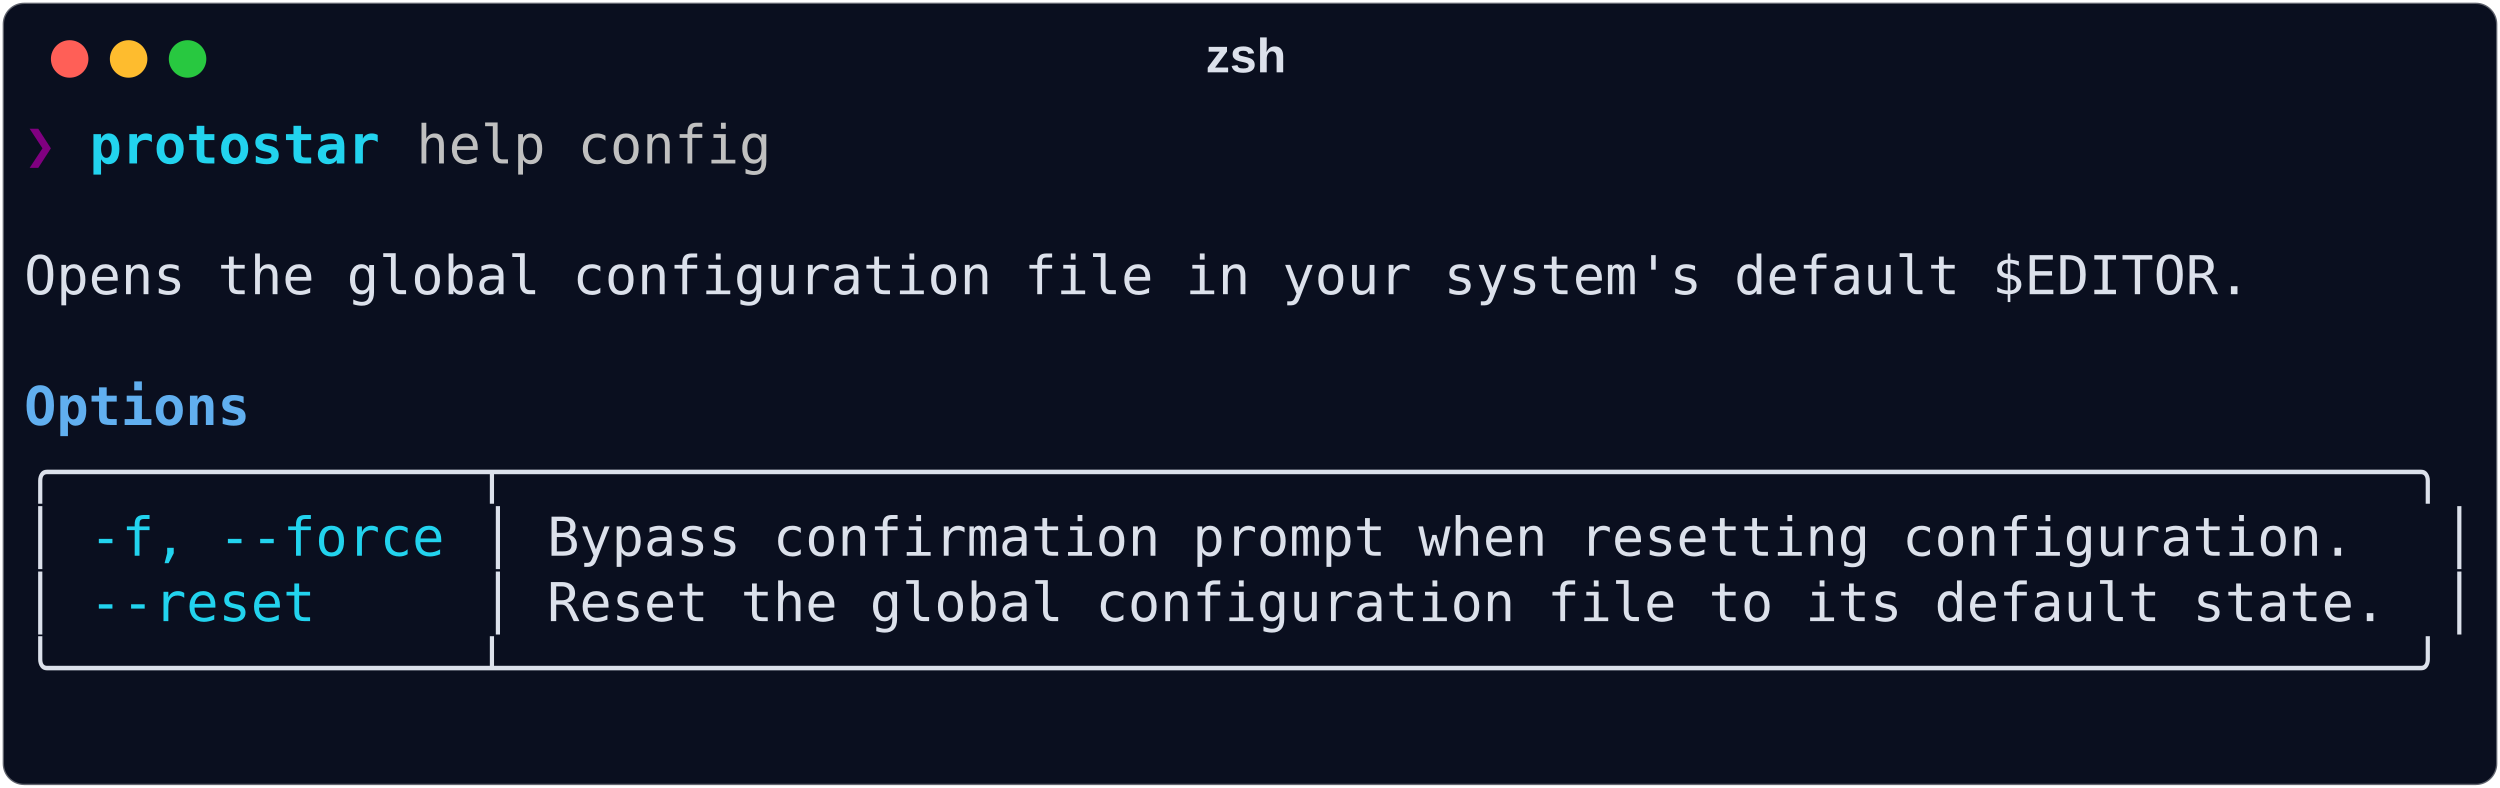
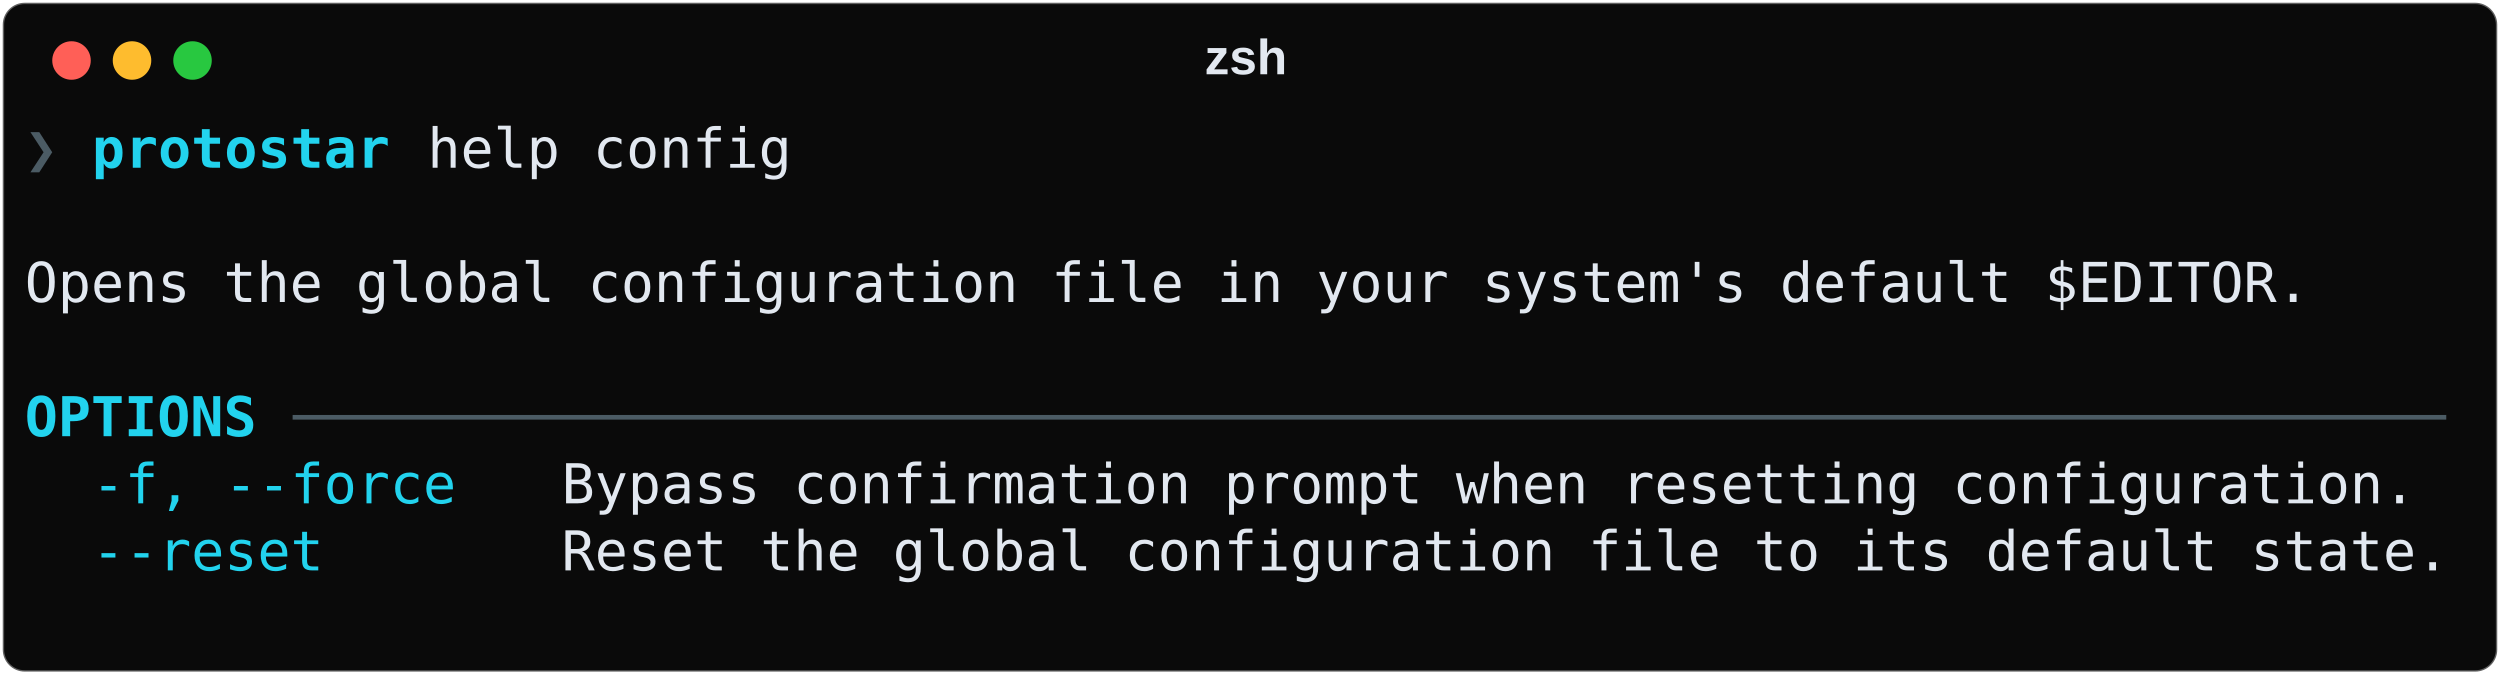
- <svg xmlns="http://www.w3.org/2000/svg" class="rich-terminal" viewBox="0 0 933 294.0">
+ <svg xmlns="http://www.w3.org/2000/svg" class="rich-terminal" viewBox="0 0 909 245.2">
  <style>

    @font-face {
        font-family: "Fira Code";
        src: local("FiraCode-Regular"),
                url("https://cdnjs.cloudflare.com/ajax/libs/firacode/6.2.0/woff2/FiraCode-Regular.woff2") format("woff2"),
                url("https://cdnjs.cloudflare.com/ajax/libs/firacode/6.2.0/woff/FiraCode-Regular.woff") format("woff");
        font-style: normal;
        font-weight: 400;
    }
    @font-face {
        font-family: "Fira Code";
        src: local("FiraCode-Bold"),
                url("https://cdnjs.cloudflare.com/ajax/libs/firacode/6.2.0/woff2/FiraCode-Bold.woff2") format("woff2"),
                url("https://cdnjs.cloudflare.com/ajax/libs/firacode/6.2.0/woff/FiraCode-Bold.woff") format("woff");
        font-style: bold;
        font-weight: 700;
    }

    .cli_config_help-matrix {
        font-family: Fira Code, monospace;
        font-size: 20px;
        line-height: 24.4px;
        font-variant-east-asian: full-width;
    }

    .cli_config_help-title {
        font-size: 18px;
        font-weight: bold;
        font-family: arial;
    }

-     .cli_config_help-r1 { fill: #800080;font-weight: bold }
+     .cli_config_help-r1 { fill: #4b5b64 }
.cli_config_help-r2 { fill: #22d3ee;font-weight: bold }
- .cli_config_help-r3 { fill: #c0c0c0 }
- .cli_config_help-r4 { fill: #dce1eb }
- .cli_config_help-r5 { fill: #61afef;font-weight: bold }
- .cli_config_help-r6 { fill: #22d3ee }
+ .cli_config_help-r3 { fill: #e2e8f0 }
+ .cli_config_help-r4 { fill: #22d3ee }
    </style>
  <defs>
    <clipPath id="cli_config_help-clip-terminal">
-       <rect x="0" y="0" width="914.0" height="243.0" />
+       <rect x="0" y="0" width="889.6" height="194.2" />
    </clipPath>
    <clipPath id="cli_config_help-line-0">
-       <rect x="0" y="1.5" width="915" height="24.65" />
+       <rect x="0" y="1.5" width="890.6" height="24.65" />
    </clipPath>
    <clipPath id="cli_config_help-line-1">
-       <rect x="0" y="25.9" width="915" height="24.65" />
+       <rect x="0" y="25.9" width="890.6" height="24.65" />
    </clipPath>
    <clipPath id="cli_config_help-line-2">
-       <rect x="0" y="50.3" width="915" height="24.65" />
+       <rect x="0" y="50.3" width="890.6" height="24.65" />
    </clipPath>
    <clipPath id="cli_config_help-line-3">
-       <rect x="0" y="74.7" width="915" height="24.65" />
+       <rect x="0" y="74.7" width="890.6" height="24.65" />
    </clipPath>
    <clipPath id="cli_config_help-line-4">
-       <rect x="0" y="99.1" width="915" height="24.65" />
+       <rect x="0" y="99.1" width="890.6" height="24.65" />
    </clipPath>
    <clipPath id="cli_config_help-line-5">
-       <rect x="0" y="123.5" width="915" height="24.65" />
+       <rect x="0" y="123.5" width="890.6" height="24.65" />
    </clipPath>
    <clipPath id="cli_config_help-line-6">
-       <rect x="0" y="147.9" width="915" height="24.65" />
-     </clipPath>
-     <clipPath id="cli_config_help-line-7">
-       <rect x="0" y="172.3" width="915" height="24.65" />
-     </clipPath>
-     <clipPath id="cli_config_help-line-8">
-       <rect x="0" y="196.7" width="915" height="24.65" />
+       <rect x="0" y="147.9" width="890.6" height="24.65" />
    </clipPath>
  </defs>
-   <rect fill="#0a0f1f" stroke="rgba(255,255,255,0.35)" stroke-width="1" x="1" y="1" width="931" height="292" rx="8" />
-   <text class="cli_config_help-title" fill="#dce1eb" text-anchor="middle" x="465" y="27">zsh</text>
+   <rect fill="#0a0a0a" stroke="rgba(255,255,255,0.35)" stroke-width="1" x="1" y="1" width="907" height="243.2" rx="8" />
+   <text class="cli_config_help-title" fill="#e2e8f0" text-anchor="middle" x="453" y="27">zsh</text>
  <g transform="translate(26,22)">
    <circle cx="0" cy="0" r="7" fill="#ff5f57" />
    <circle cx="22" cy="0" r="7" fill="#febc2e" />
    <circle cx="44" cy="0" r="7" fill="#28c840" />
  </g>
  <g transform="translate(9, 41)" clip-path="url(#cli_config_help-clip-terminal)">
    <g class="cli_config_help-matrix">
      <text class="cli_config_help-r1" x="0" y="20" textLength="24.4" clip-path="url(#cli_config_help-line-0)">❯ </text>
      <text class="cli_config_help-r2" x="24.4" y="20" textLength="122" clip-path="url(#cli_config_help-line-0)">protostar </text>
      <text class="cli_config_help-r3" x="146.4" y="20" textLength="134.2" clip-path="url(#cli_config_help-line-0)">help config</text>
-       <text class="cli_config_help-r4" x="915" y="20" textLength="12.2" clip-path="url(#cli_config_help-line-0)">
+       <text class="cli_config_help-r3" x="890.6" y="20" textLength="12.2" clip-path="url(#cli_config_help-line-0)">
</text>
-       <text class="cli_config_help-r4" x="915" y="44.4" textLength="12.2" clip-path="url(#cli_config_help-line-1)">
+       <text class="cli_config_help-r3" x="890.6" y="44.4" textLength="12.2" clip-path="url(#cli_config_help-line-1)">
</text>
-       <text class="cli_config_help-r4" x="0" y="68.8" textLength="841.8" clip-path="url(#cli_config_help-line-2)">Opens the global configuration file in your system's default $EDITOR.</text>
-       <text class="cli_config_help-r4" x="915" y="68.8" textLength="12.2" clip-path="url(#cli_config_help-line-2)">
+       <text class="cli_config_help-r3" x="0" y="68.8" textLength="841.8" clip-path="url(#cli_config_help-line-2)">Opens the global configuration file in your system's default $EDITOR.</text>
+       <text class="cli_config_help-r3" x="890.6" y="68.8" textLength="12.2" clip-path="url(#cli_config_help-line-2)">
</text>
-       <text class="cli_config_help-r4" x="915" y="93.2" textLength="12.2" clip-path="url(#cli_config_help-line-3)">
+       <text class="cli_config_help-r3" x="890.6" y="93.2" textLength="12.2" clip-path="url(#cli_config_help-line-3)">
</text>
-       <text class="cli_config_help-r5" x="0" y="117.6" textLength="915" clip-path="url(#cli_config_help-line-4)">Options                                                                    </text>
-       <text class="cli_config_help-r4" x="915" y="117.6" textLength="12.2" clip-path="url(#cli_config_help-line-4)">
+       <text class="cli_config_help-r2" x="0" y="117.6" textLength="85.4" clip-path="url(#cli_config_help-line-4)">OPTIONS</text>
+       <text class="cli_config_help-r1" x="97.6" y="117.6" textLength="793" clip-path="url(#cli_config_help-line-4)">─────────────────────────────────────────────────────────────────</text>
+       <text class="cli_config_help-r3" x="890.6" y="117.6" textLength="12.2" clip-path="url(#cli_config_help-line-4)">
</text>
-       <text class="cli_config_help-r4" x="0" y="142" textLength="915" clip-path="url(#cli_config_help-line-5)">╭─────────────┬───────────────────────────────────────────────────────────╮</text>
-       <text class="cli_config_help-r4" x="915" y="142" textLength="12.2" clip-path="url(#cli_config_help-line-5)">
+       <text class="cli_config_help-r4" x="24.4" y="142" textLength="134.2" clip-path="url(#cli_config_help-line-5)">-f, --force</text>
+       <text class="cli_config_help-r3" x="195.2" y="142" textLength="695.4" clip-path="url(#cli_config_help-line-5)">Bypass confirmation prompt when resetting configuration. </text>
+       <text class="cli_config_help-r3" x="890.6" y="142" textLength="12.2" clip-path="url(#cli_config_help-line-5)">
</text>
-       <text class="cli_config_help-r4" x="0" y="166.4" textLength="12.2" clip-path="url(#cli_config_help-line-6)">│</text>
-       <text class="cli_config_help-r6" x="24.4" y="166.4" textLength="134.2" clip-path="url(#cli_config_help-line-6)">-f, --force</text>
-       <text class="cli_config_help-r4" x="170.8" y="166.4" textLength="12.2" clip-path="url(#cli_config_help-line-6)">│</text>
-       <text class="cli_config_help-r4" x="195.2" y="166.4" textLength="695.4" clip-path="url(#cli_config_help-line-6)">Bypass confirmation prompt when resetting configuration. </text>
-       <text class="cli_config_help-r4" x="902.8" y="166.4" textLength="12.2" clip-path="url(#cli_config_help-line-6)">│</text>
-       <text class="cli_config_help-r4" x="915" y="166.4" textLength="12.2" clip-path="url(#cli_config_help-line-6)">
+       <text class="cli_config_help-r4" x="24.4" y="166.4" textLength="134.2" clip-path="url(#cli_config_help-line-6)">--reset    </text>
+       <text class="cli_config_help-r3" x="195.2" y="166.4" textLength="695.4" clip-path="url(#cli_config_help-line-6)">Reset the global configuration file to its default state.</text>
+       <text class="cli_config_help-r3" x="890.6" y="166.4" textLength="12.2" clip-path="url(#cli_config_help-line-6)">
</text>
-       <text class="cli_config_help-r4" x="0" y="190.8" textLength="12.2" clip-path="url(#cli_config_help-line-7)">│</text>
-       <text class="cli_config_help-r6" x="24.4" y="190.8" textLength="134.2" clip-path="url(#cli_config_help-line-7)">--reset    </text>
-       <text class="cli_config_help-r4" x="170.8" y="190.8" textLength="12.2" clip-path="url(#cli_config_help-line-7)">│</text>
-       <text class="cli_config_help-r4" x="195.2" y="190.8" textLength="695.4" clip-path="url(#cli_config_help-line-7)">Reset the global configuration file to its default state.</text>
-       <text class="cli_config_help-r4" x="902.8" y="190.8" textLength="12.2" clip-path="url(#cli_config_help-line-7)">│</text>
-       <text class="cli_config_help-r4" x="915" y="190.8" textLength="12.2" clip-path="url(#cli_config_help-line-7)">
- </text>
-       <text class="cli_config_help-r4" x="0" y="215.2" textLength="915" clip-path="url(#cli_config_help-line-8)">╰─────────────┴───────────────────────────────────────────────────────────╯</text>
-       <text class="cli_config_help-r4" x="915" y="215.2" textLength="12.2" clip-path="url(#cli_config_help-line-8)">
- </text>
-       <text class="cli_config_help-r4" x="915" y="239.6" textLength="12.2" clip-path="url(#cli_config_help-line-9)">
+       <text class="cli_config_help-r3" x="890.6" y="190.8" textLength="12.2" clip-path="url(#cli_config_help-line-7)">
</text>
    </g>
  </g>
</svg>
